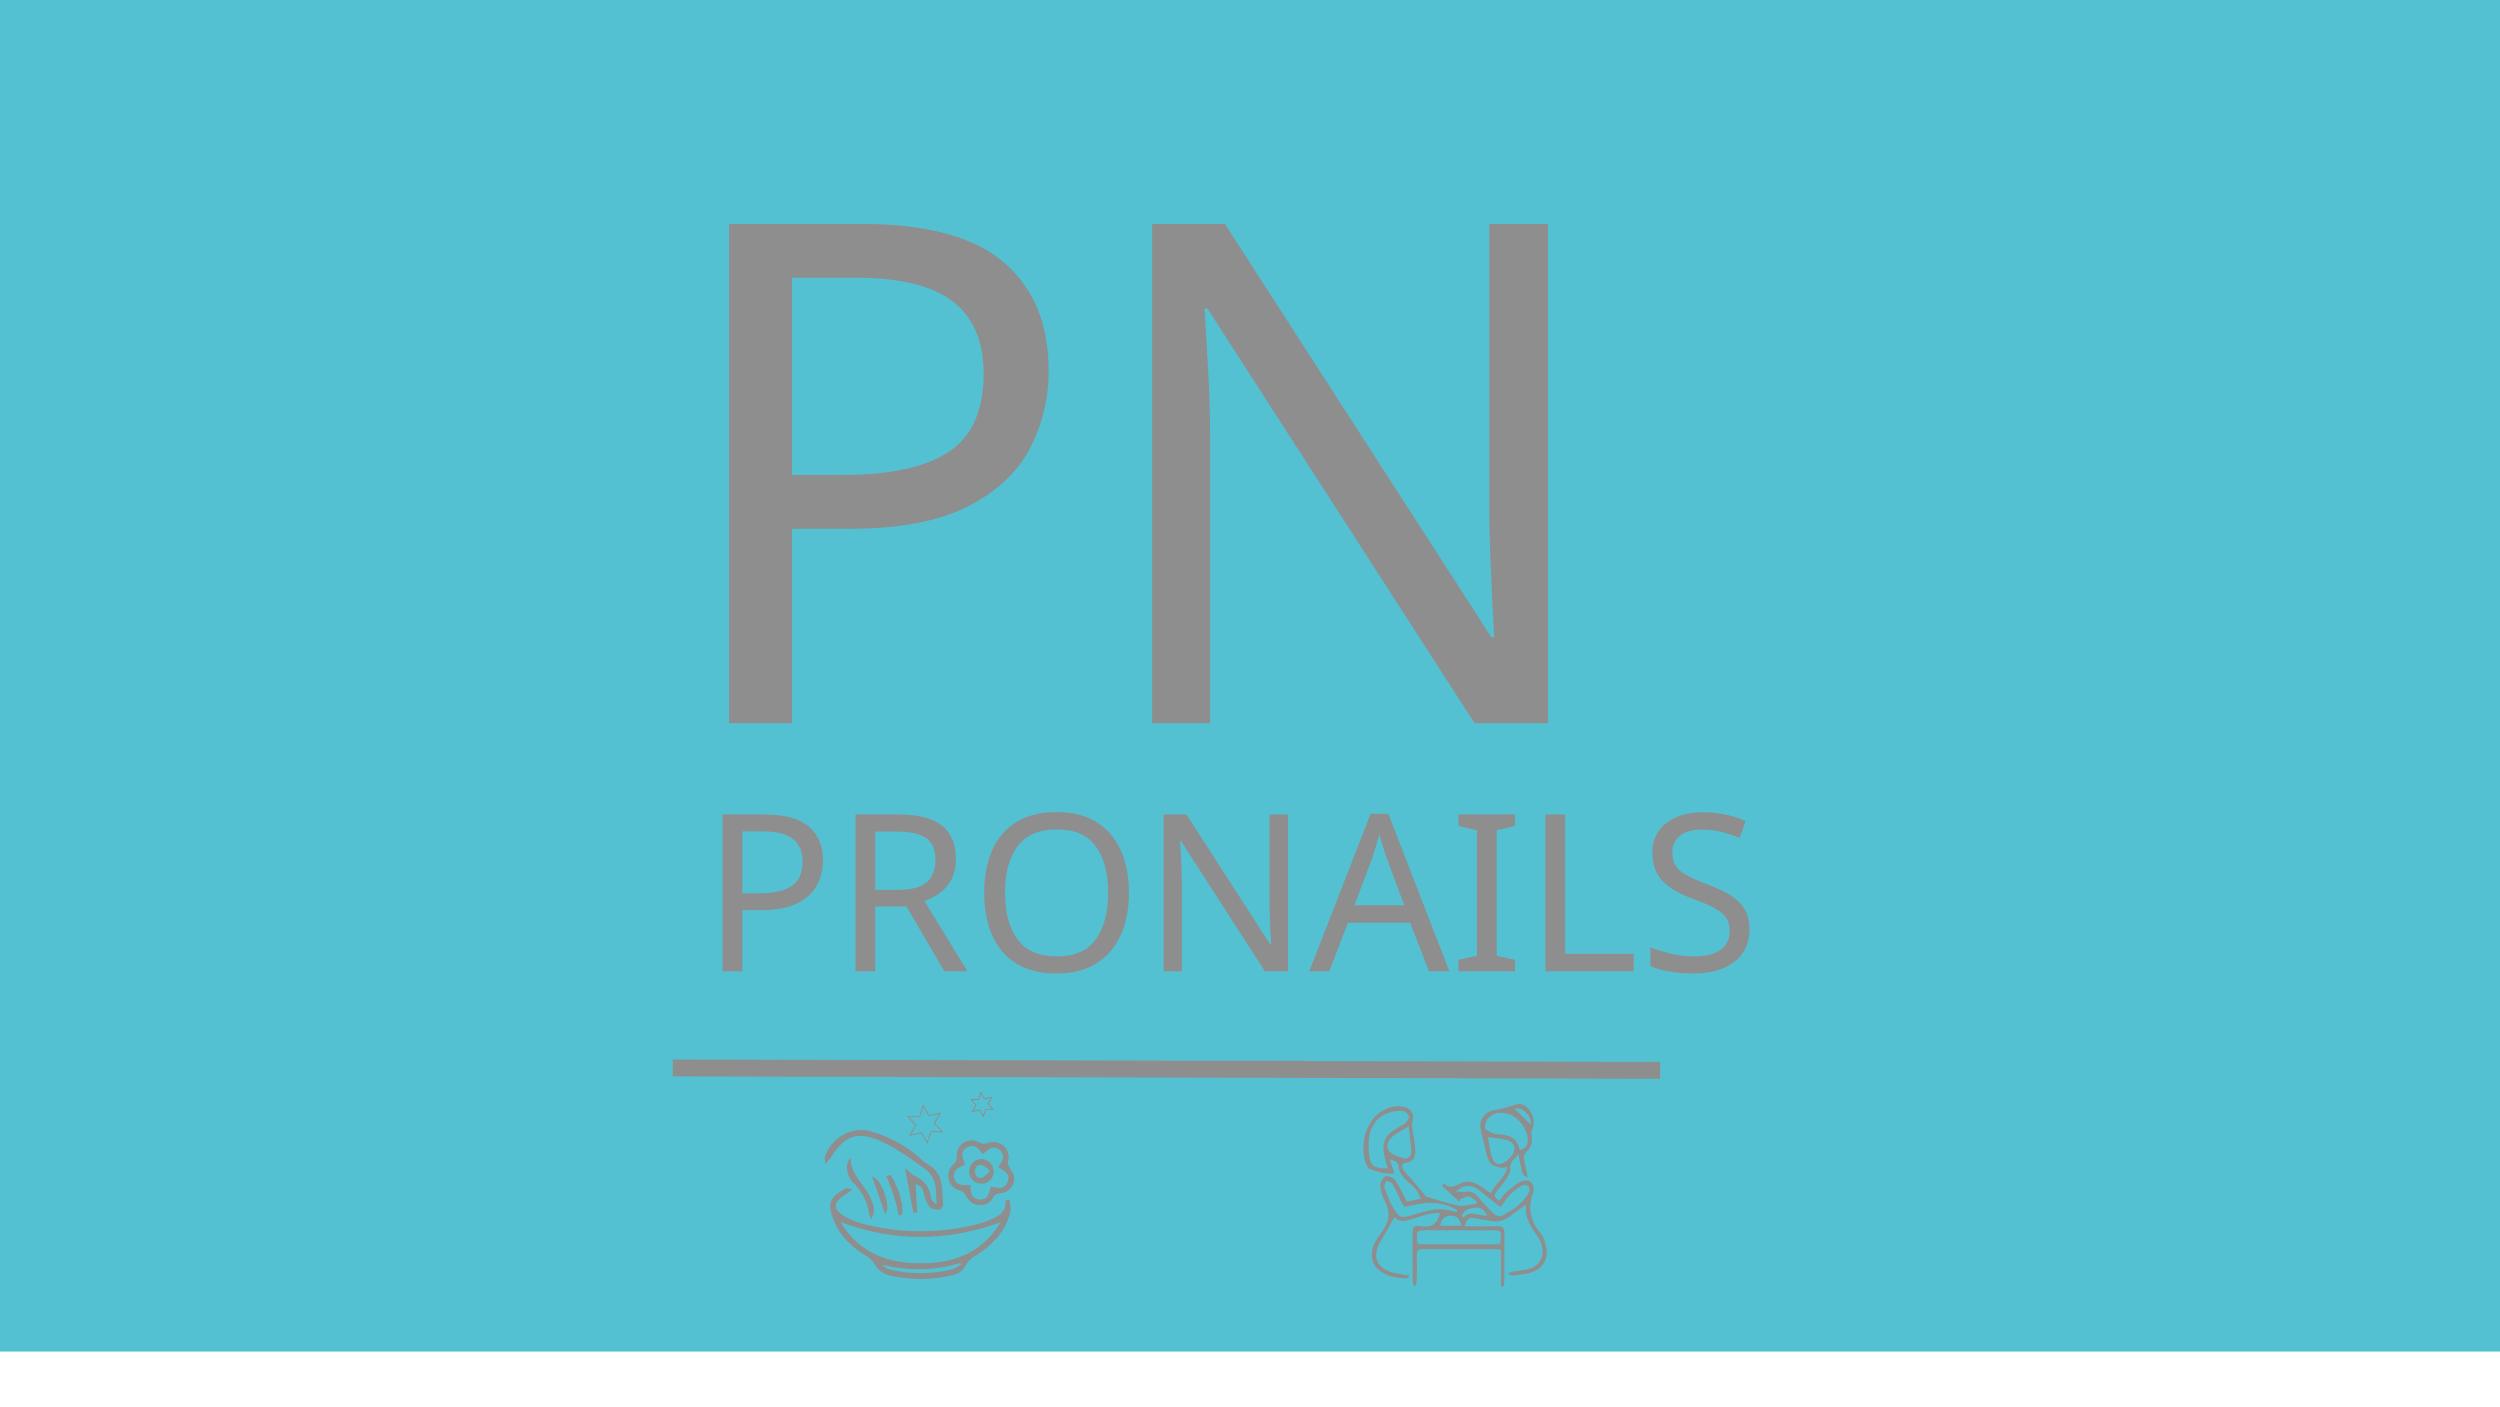
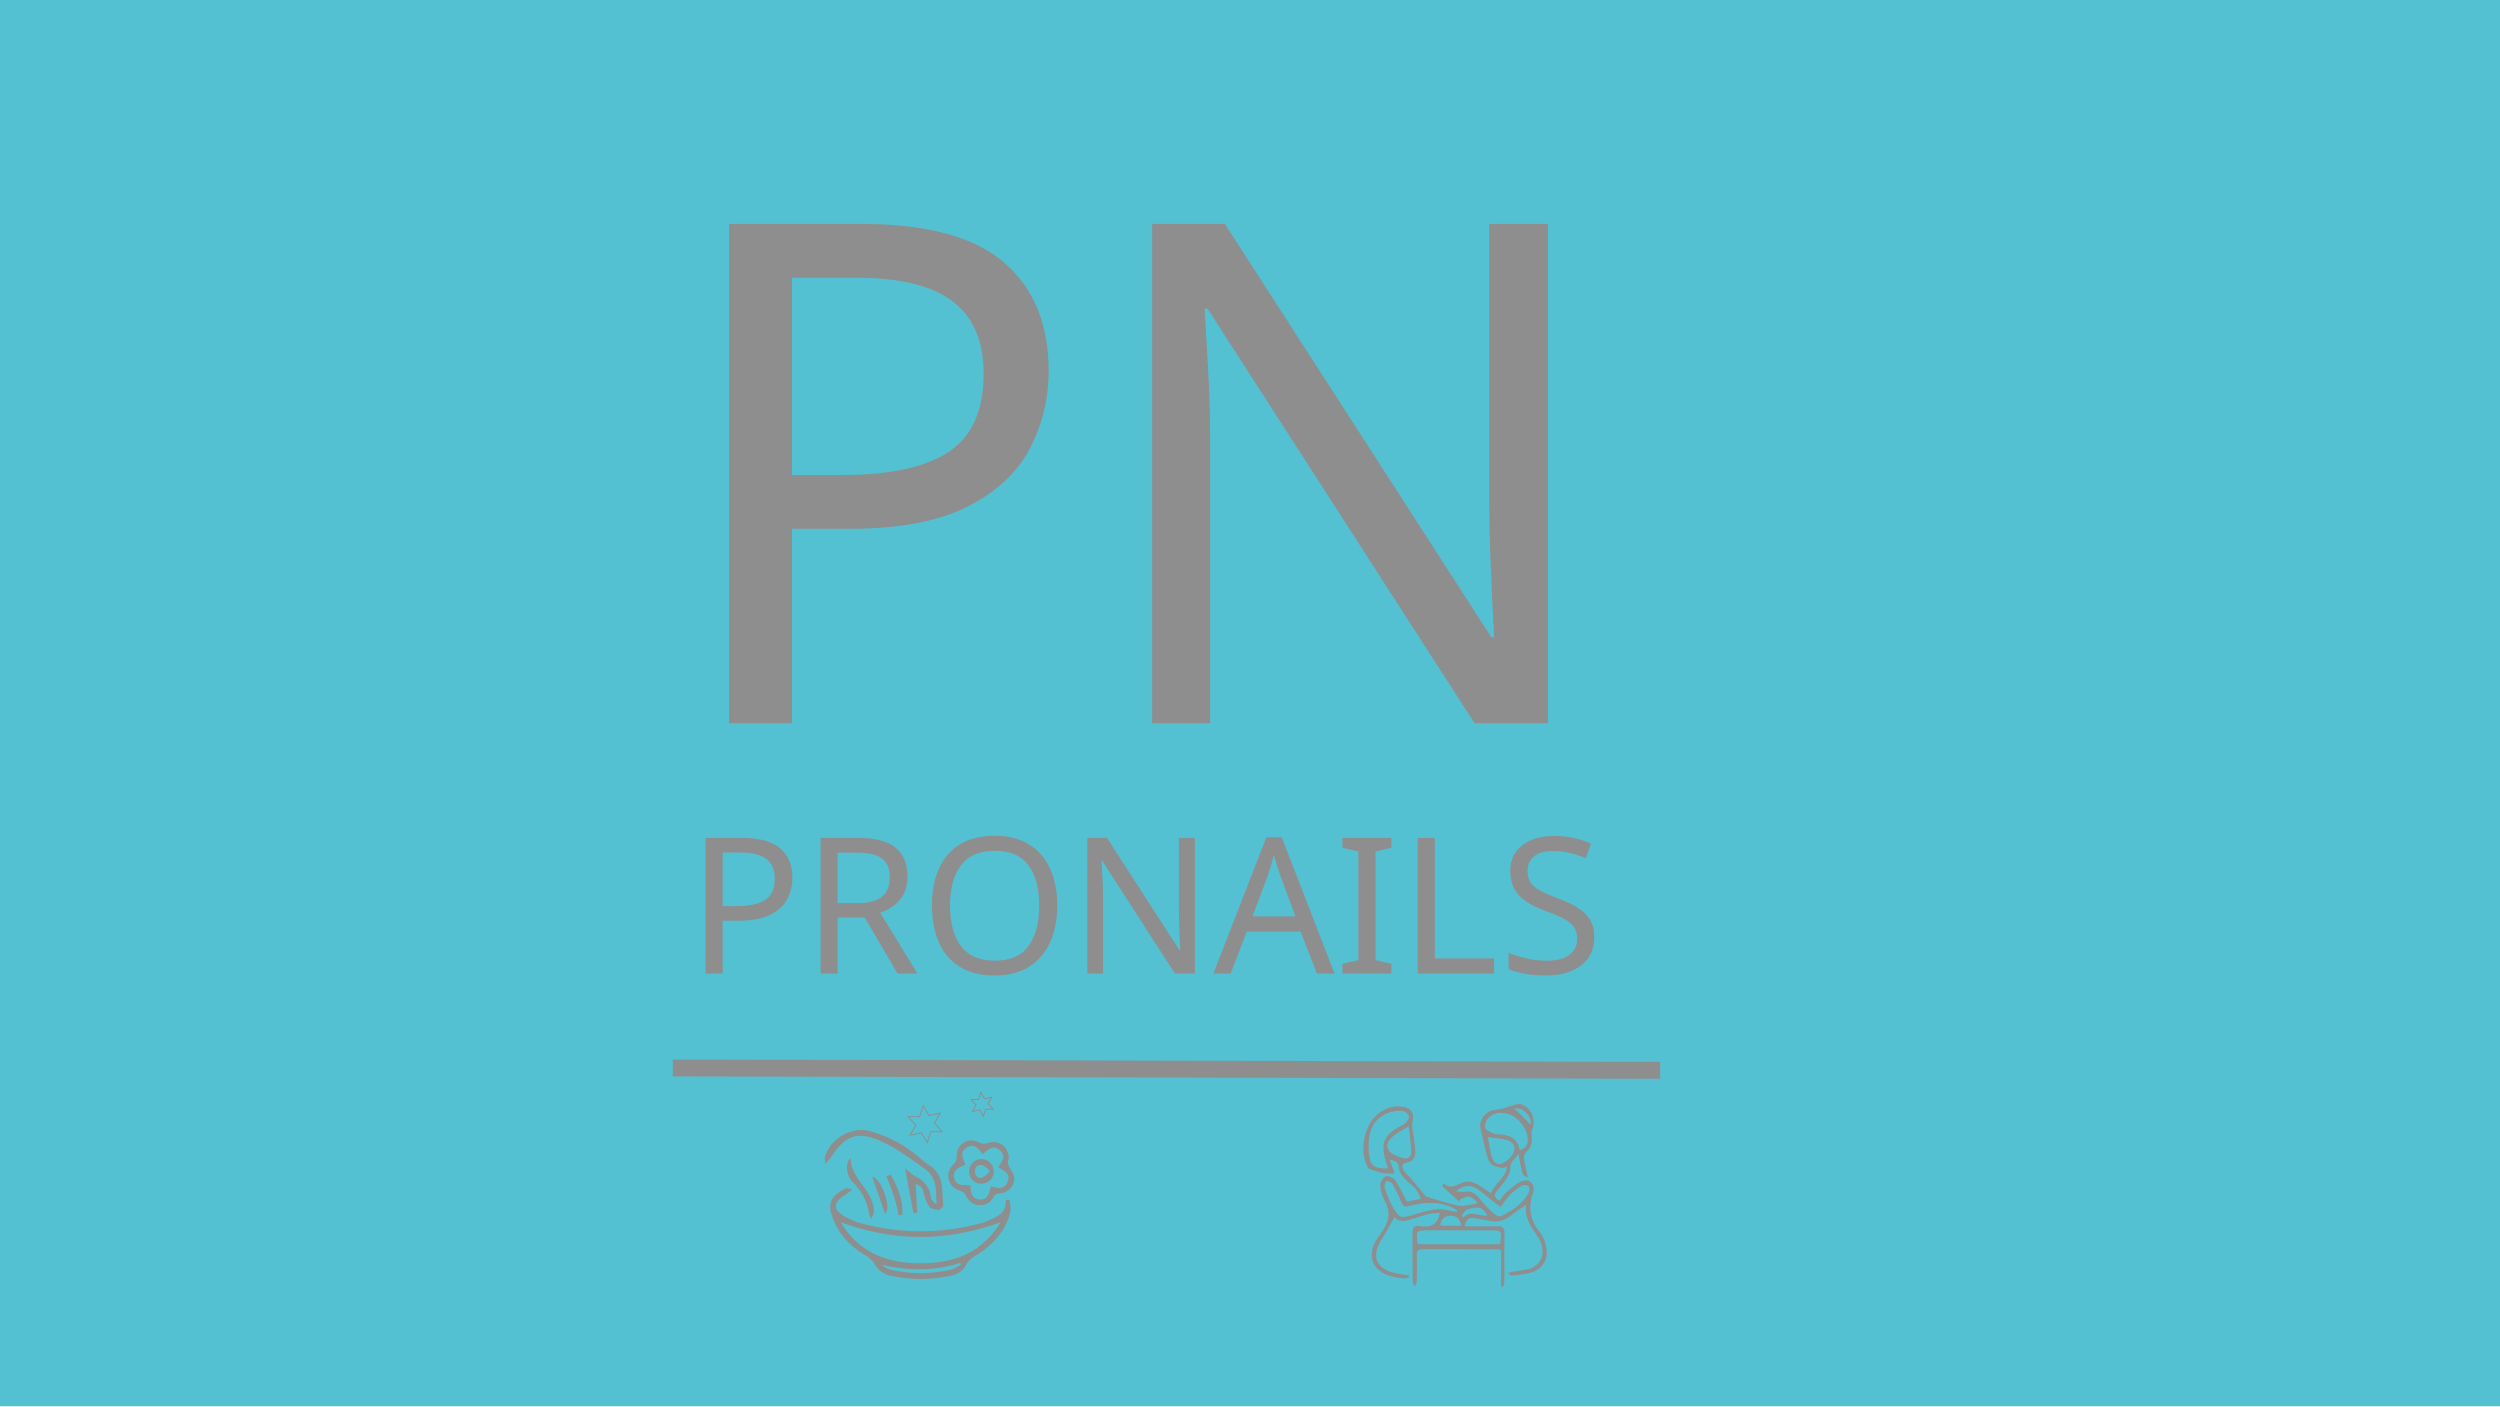
<svg xmlns="http://www.w3.org/2000/svg" version="1.1" id="Calque_1" x="0px" y="0px" viewBox="0 0 1920 1080" style="enable-background:new 0 0 1920 1080;" xml:space="preserve">
  <style type="text/css">
	.st0{fill:#54C1D3;}
	.st1{fill:#8E8E8E;}
	.st2{font-family:'Cochin';}
	.st3{font-size:537.075px;}
- 	.st4{font-family:'MyriadPro-Regular';}
- 	.st5{font-size:168.696px;}
+ 	.st4{font-family:'ArialMT';}
+ 	.st5{font-size:146px;}
	.st6{fill:none;stroke:#8E8E8E;stroke-width:13;stroke-miterlimit:10;}
	.st7{fill:#8E8E8E;stroke:#8E8E8E;stroke-miterlimit:10;}
	.st8{fill:none;stroke:#8E8E8E;stroke-width:0.75;stroke-miterlimit:10;}
</style>
-   <rect x="-218.4" class="st0" width="2267.2" height="1038" />
-   <g>
-     <text transform="matrix(1 0 0 1 507.835 555.4355)" class="st1 st2 st3">PN</text>
-     <text transform="matrix(1 0 0 1 538.5698 745.9775)" class="st1 st4 st5">PRONAILS</text>
-     <line class="st6" x1="516.7" y1="820.2" x2="1275" y2="822" />
-   </g>
+   <rect class="st0" width="1920" height="1080" />
+   <text transform="matrix(1 0 0 1 507.835 555.4355)" class="st1 st2 st3">PN</text>
+   <text transform="matrix(1 0 0 1 527.6997 747.7284)" class="st1 st4 st5">PRONAILS</text>
+   <line class="st6" x1="516.7" y1="820.2" x2="1275" y2="822" />
  <path class="st1" d="M1080.5,922.8c2.9-0.6,6.1-1.2,10.7-2.1c-1.5-3-2.3-5.7-4-7.6c-2.5-2.9-6-5.1-8.5-8c-2-2.3-4.2-5.3-4.4-8.1  c-0.2-4.6-2.6-5.6-7-6.4c1.3,3.6,2.5,6.8,3.8,10.6c-7.3,0.9-13.4-1.3-19.5-3.5c-0.6-0.2-1-1-1.3-1.6c-6.6-11.8-2.7-32.2,7.9-40.6  c5.8-4.6,12.4-6.9,19.9-5.4c6,1.2,8.3,5.6,6.7,11.5c-0.5,1.7-0.3,3.7,0,5.6c0.7,5.6,2,11.2,2.2,16.8c0.2,4.3-1.5,8.2-6.6,8.8  c-4.2,0.5-3.9,3.6-2.5,5.8c1.8,2.9,4.7,5.2,7,7.9c3.6,4.2,7,8.5,10.2,12.4c8.1,2.3,16.5,5.3,25.2,7c4.2,0.8,8.9-0.9,13.4-1.4  c0.2-0.5,0.5-1.1,0.7-1.6c-2.1-1.4-4.1-3.6-6.4-3.9c-2.1-0.3-4.5,1.4-6.7,2.2c-0.1,0.6-0.3,1.2-0.4,1.8c-4.4-4-8.9-8-13.3-12  c0.3-0.8,0.6-1.5,0.9-2.3c6.6,5.9,11.4-0.1,17-1.1c2.7-0.5,5.9,0.4,8.4,1.6c3.8,1.9,7.1,4.6,11.1,7.2c2.9-7.4,10.8-11.3,12.6-20.2  c-2.3,0.3-3.7,1-4.9,0.6c-2.8-0.8-6.4-1.4-8-3.4c-2.1-2.6-2.8-6.4-3.7-9.8c-1.5-5.4-2.5-10.9-3.9-16.4c-1.3-5,1.4-11.1,6.9-13.6  c3.1-1.4,6.8-1.4,10.2-2.3c2.2-0.5,4.2-1.5,6.4-2c2.5-0.6,5.2-1.9,7.4-1.3c8.1,2.2,12.1,12.1,8.6,19.9c-0.6,1.3-0.5,3.1-0.3,4.6  c0.7,4.9-0.4,9-4.3,12.4c-1.1,1-1.8,3.3-1.6,4.9c0.7,4.6,1.9,9.2,3,14.4c-4.8-1-4.4-4.9-5.2-7.7c-0.8-3-1.2-6.1-2-10.1  c-3.2,3.9-6.7,6.1-6.3,11.3c0.2,2.6-1.7,5.6-3.3,8.1c-2.1,3.3-4.8,6.1-7.2,9.2c-2.2,2.9-1.8,5.2,2.2,7.1c1.5-1.9,2.8-4.3,4.7-5.9  c4-3.3,8-7.3,12.7-9.1c5.8-2.3,10.4,2.7,8.4,8.7c-3.8,11.2-2.6,21.1,5.1,30.4c2.7,3.2,4.3,7.8,5.1,12.1c1.6,8.6-2.9,16.1-11.1,18.8  c-4.8,1.6-10.1,1.9-15.1,2.6c-1,0.1-2.1-0.6-3.1-2.2c1.2-0.3,2.4-0.7,3.7-0.9c4-0.7,8.1-1,12-2c8.6-2.4,12.6-10.1,9.9-18.7  c-0.6-2-1.5-4.1-2.7-5.8c-5.1-7.3-10.4-14.4-9.2-24.9c-4.8,3.4-8.7,6-12.4,8.9c-4.7,3.7-9.8,4.6-15.5,3.5c-4.2-0.8-8.4-1.4-12.6-2.1  c-4.2-0.7-5.3,2-6.7,6.3c8.8,0,16.7,0.3,24.6-0.1c4.7-0.2,6.2,1.3,6.1,6c-0.3,11.7-0.1,23.4-0.1,35.2c0,1.8-0.5,3.5-0.8,5.3  c-0.6,0-1.2-0.1-1.8-0.1c0-9.3,0-18.6,0-28.1c-1.8-0.3-2.6-0.6-3.5-0.6c-18.8,0-37.7,0-56.5-0.1c-3.8,0-4.9,1.4-4.7,5  c0.2,6.2,0.1,12.4,0,18.6c0,1.5-0.5,3-0.8,4.5c-0.6,0-1.1,0-1.7-0.1c-0.2-1.6-0.7-3.2-0.7-4.8c-0.1-11.9,0-23.8-0.1-35.7  c-0.1-3.8,1-5.8,5.1-5.2c7.9,1.2,14.2-0.2,15.9-10.2c-2.6,0.3-5.5,0.3-8.2,0.9c-4.1,1-8.2,2.3-12.2,3.6c-5.3,1.7-10.6,3.5-14.4-1.2  c-3.3,5.8-6.4,11.7-9.9,17.2c-8.3,13-4.2,22.9,11.1,26c3.3,0.7,6.7,1.1,10,1.7c0,0.5,0,0.9,0,1.4c-1,0.3-2.1,0.9-3.1,0.8  c-3.5-0.3-7.1-0.5-10.5-1.5c-14.7-4.1-19.2-15.8-11.1-28.8c1.8-2.9,4-5.5,5.7-8.4c3.6-6.2,4.4-12.4,1-19.2c-2.1-4-3.8-8.6-4.2-13  c-0.2-2.5,1.9-6.3,4.1-7.5c1.6-0.8,6,1,7.4,2.9C1075,911.5,1077.4,917,1080.5,922.8z M1089.1,955.6c20.9,0,41.9,0,62.8,0  c1.8-10.7,1.7-10.8-8.1-10.7c-15.8,0-31.5,0-47.3,0c-8.7,0-8.8,0.1-8,9C1088.6,954.4,1088.8,954.8,1089.1,955.6z M1065.9,897.4  c-0.8-2.8-1.6-5.2-2.2-7.6c-3.1-11.8-0.7-17.7,10-23.9c2-1.2,4.2-2.1,5.8-3.6c1.3-1.3,3-3.8,2.6-5.1c-0.6-1.8-3.1-3.9-4.9-4  c-3.8-0.2-7.9,0.2-11.4,1.6c-11.3,4.6-15.8,14.6-14.5,30.1C1052.2,895.3,1054.5,897.3,1065.9,897.4z M1167.1,883.3  c5.3-1.4,6.4-4.7,6.2-8.7c-0.3-7.5-7.2-16.7-14.4-18.9c-5.5-1.7-11.2-1.7-15.5,2.6c-1.9,1.8-3.3,5.4-2.8,7.9  c0.3,1.8,3.9,3.1,6.2,4.3c1.2,0.6,2.8,0.6,4.2,0.7C1159,871.5,1165.5,873.9,1167.1,883.3z M1118.1,914.9c2.7,0.2,4.6,0.8,6.4,0.4  c5.8-1.3,9.1,1.8,12.4,5.9c3.1,3.8,6.6,7.4,10.2,10.7c1.4,1.3,4.3,2.7,5.6,2.1c8.7-4.2,16.7-9.4,21.5-18.2c0.7-1.2,0.5-3.8-0.3-4.7  c-0.9-1-3.6-1.4-4.8-0.7c-3.3,1.9-6.4,4.2-9.1,6.9c-2.8,2.8-5,6.3-7.6,9.7c-5.4-4.2-10.5-8-15.3-12.1  C1131.2,910.1,1125.3,908.9,1118.1,914.9z M1118.7,930.8c0.1-0.3,0.2-0.6,0.4-0.9c-0.5-0.4-0.9-1-1.5-1.3c-1.4-0.8-2.8-1.5-4.3-2.1  c-10.4-4.1-20.9-2.9-31.4-0.2c-3.2,0.8-4.4,0-5.6-2.8c-2-4.9-4.3-9.7-6.9-14.3c-0.7-1.3-3.1-1.7-4.6-2.4c-0.6,1.7-2,3.8-1.5,5.2  c1.9,5.3,3.8,10.7,6.7,15.5c5,8.3,5.9,8.2,15.1,5.5c6.1-1.8,12.3-3.8,18.6-4.3C1108.6,928.1,1113.7,929.9,1118.7,930.8z   M1081.9,865.1c-4.4,2.6-7.4,4.2-10.1,6c-4.3,2.9-8,7.4-5.6,11.9c1.7,3.3,7.2,5.1,11.3,6.4c4,1.3,6.6-1.4,6.4-5.5  C1083.5,878.1,1082.7,872.4,1081.9,865.1z M1142.7,873.3c1,5.3,1.5,9.7,2.6,13.8c2.1,7.7,6.1,8.9,12.3,4c1.2-1,2.3-2.2,3.3-3.4  c4-5.2,2.5-10.5-3.8-12.2C1152.9,874.3,1148.4,874.1,1142.7,873.3z M1122.2,941.3c-0.9-5.5-3.8-7.8-8.5-7.6  c-4.4,0.2-7.1,2.6-7.5,7.6C1111.5,941.3,1116.5,941.3,1122.2,941.3z M1122.5,933.5c0.5,0.5,1,1,1.5,1.5c5.6-6.2,12.2-0.4,18.3-1.6  c-4-6.3-6.2-7.2-15.3-4.6C1125.2,929.3,1124,931.9,1122.5,933.5z M1162.9,851.2c4.8,4.7,8.8,8.6,12.7,12.5c0.7-4.9-2.4-8.6-6.5-11.5  C1167.6,851.2,1165.2,851.5,1162.9,851.2z" />
  <g>
    <path class="st7" d="M653.7,913.8c-2.9,2-4.5,3.1-6.1,4.2c-8.3,5.5-8.3,11.1,0.3,16.3c3.6,2.2,7.5,4,11.5,5.2   c31.6,8.8,63.3,8.8,94.9,0.2c1.6-0.4,3.1-1.1,4.6-1.7c7.1-3.1,14.5-5.8,14-16c0.7,0.1,1.4,0.2,2.1,0.3c0.2,2.7,1,5.5,0.5,8   c-2.5,11.4-9.1,20.2-17.9,27.6c-2.2,1.9-4.6,3.6-7.1,5.1c-4.1,2.4-7.6,4.8-9.8,9.6c-1.4,3-5.9,5.6-9.5,6.4   c-16.1,3.7-32.4,3.7-48.5-0.1c-3.7-0.9-7.8-3.8-9.7-7c-2-3.5-4.2-5.9-7.6-7.9c-12.4-7.2-21.8-17.2-26.2-31.2   c-3.2-10,1-15,10.7-19.7C650.4,912.7,651.4,913.2,653.7,913.8z M769.6,937.8c-42.1,15.5-83.1,15.7-125.1-0.1   c14.3,24.6,36.2,33,62.3,33C733.1,970.8,755.2,962.4,769.6,937.8z M738.7,971.3c-0.3-0.7-0.6-1.3-0.9-2c-20.5,6.6-41.1,6.3-62,1.2   c2.4,2.5,5,4.4,7.9,5.1c15.6,3.6,31.2,3.5,46.8,0C733.4,975,736,972.8,738.7,971.3z" />
    <path class="st7" d="M634.2,892.8c-0.2-2.6-0.5-3.5-0.2-4.3c4.2-13.7,20.1-23.2,34-19.3c14,3.9,26.8,10.6,37.9,20.3   c2.1,1.8,4.1,3.8,6.4,5.1c12.8,7,10.4,19.8,11.6,31.1c0.1,0.9-2.1,3.1-3.1,3c-2.3-0.2-5.6-0.7-6.7-2.3c-2.1-3-3.6-6.8-4.3-10.5   c-0.8-4.6-3.5-6.3-7.1-7.1c0.4,7.5,0.8,14.8,1.2,22.1c-0.7,0.1-1.4,0.2-2,0.2c-1.9-10.4-3.9-20.8-6.1-32.7c2.7,2.2,4.5,4.3,6.7,5.3   c7.2,3.2,11.1,8.5,12.1,16.5c0.3,2.2,2.8,4.2,5.3,5.7c-1-10.5,1.3-21.1-9.7-28.9c-10.2-7.2-20-14.6-31.3-20   c-19.4-9.4-30-6.4-41.4,12C636.8,889.8,635.9,890.6,634.2,892.8z" />
    <path class="st7" d="M774.2,889.6c-1.8,3.6,0.1,6.7,2.6,10.4c4.5,6.6-0.5,15.3-8.7,16c-2.9,0.2-4.5,0.8-5.9,3.6   c-2.1,4.1-6,5.8-10.6,5.4c-4.6-0.4-7.5-3.1-9.5-7.3c-0.8-1.6-2.7-3.2-4.4-3.7c-4.5-1.3-7.5-3.8-8.6-8.3c-1.1-4.7,0.5-8.5,4.1-11.7   c1.2-1.1,2.1-3.3,2-5c-0.2-4.8,1.2-8.7,5.4-11.2c4.2-2.4,8.2-1.8,12.4,0.6c1.5,0.8,4,0.5,5.8-0.1   C766.8,875.7,774.3,880.7,774.2,889.6z M767.4,896.2c3.4-4.6,5.5-8.9,1-13.1c-5.1-4.7-9.3-1.3-13.6,2.6c-3.2-4.4-6.8-8.2-12.4-4.9   c-5.9,3.5-3.7,8.6-1.7,13.5c-4.7,1.8-9.2,3.7-8.5,9.5c0.9,7.5,7,7,12.7,6.9c0,5.2,0.7,10,6.5,10.9c7.2,1.1,8.6-4.5,10-9.9   c5.2,1.5,10.3,2.4,12.8-3.7C776.9,901.8,772.3,899.1,767.4,896.2z" />
    <path class="st7" d="M669.1,935.1c-0.4-1.1-1.1-2.1-1.2-3.2c-1.4-9.6-5.7-17.5-12.6-24.3c-4.7-4.6-5.7-13.1-2.5-17   c0.6,12.6,11.4,19.9,15.8,30.6C670.4,925.7,671.9,930.1,669.1,935.1z" />
    <path class="st7" d="M683.8,902.8c5.3,9.1,9.1,18.6,8.8,29.4c-0.7,0.2-1.3,0.5-2,0.7c-0.7-3.1-1.2-6.2-2.1-9.2   c-1-3.5-2.1-6.9-3.3-10.4c-1.2-3.3-2.6-6.5-3.8-9.7C682.3,903.4,683,903.1,683.8,902.8z" />
    <path class="st7" d="M670.6,904.4c6.6,3.1,13,22.4,9.3,27C676.9,922.5,673.9,913.7,670.6,904.4z" />
    <path class="st7" d="M762.7,899.5c0.1,5.1-3.8,9.1-9,9.1c-4.9,0-8.8-3.7-8.9-8.6c-0.2-5.1,3.6-9.2,8.7-9.4   C758.4,890.5,762.6,894.4,762.7,899.5z M760.3,900.5c0-0.8-0.1-1.5-0.1-2.3c-2.2-1.4-4.3-3.8-6.6-4c-3.5-0.3-5.6,2.2-5.3,6   c0.3,3.5,2.6,5.6,5.8,4.8C756.3,904.4,758.2,902,760.3,900.5z" />
    <polygon class="st8" points="723.6,869.2 714.8,869.2 712.1,877.7 707.6,869.9 698.9,871.8 703.4,864.2 697.4,857.6 706.3,857.6    709,849.1 713.4,856.8 722.1,854.9 717.7,862.6  " />
    <polygon class="st8" points="762.7,851.9 757,851.9 755.2,857.4 752.4,852.4 746.8,853.6 749.6,848.7 745.8,844.4 751.5,844.4    753.2,839 756.1,843.9 761.7,842.7 758.8,847.7  " />
  </g>
</svg>
